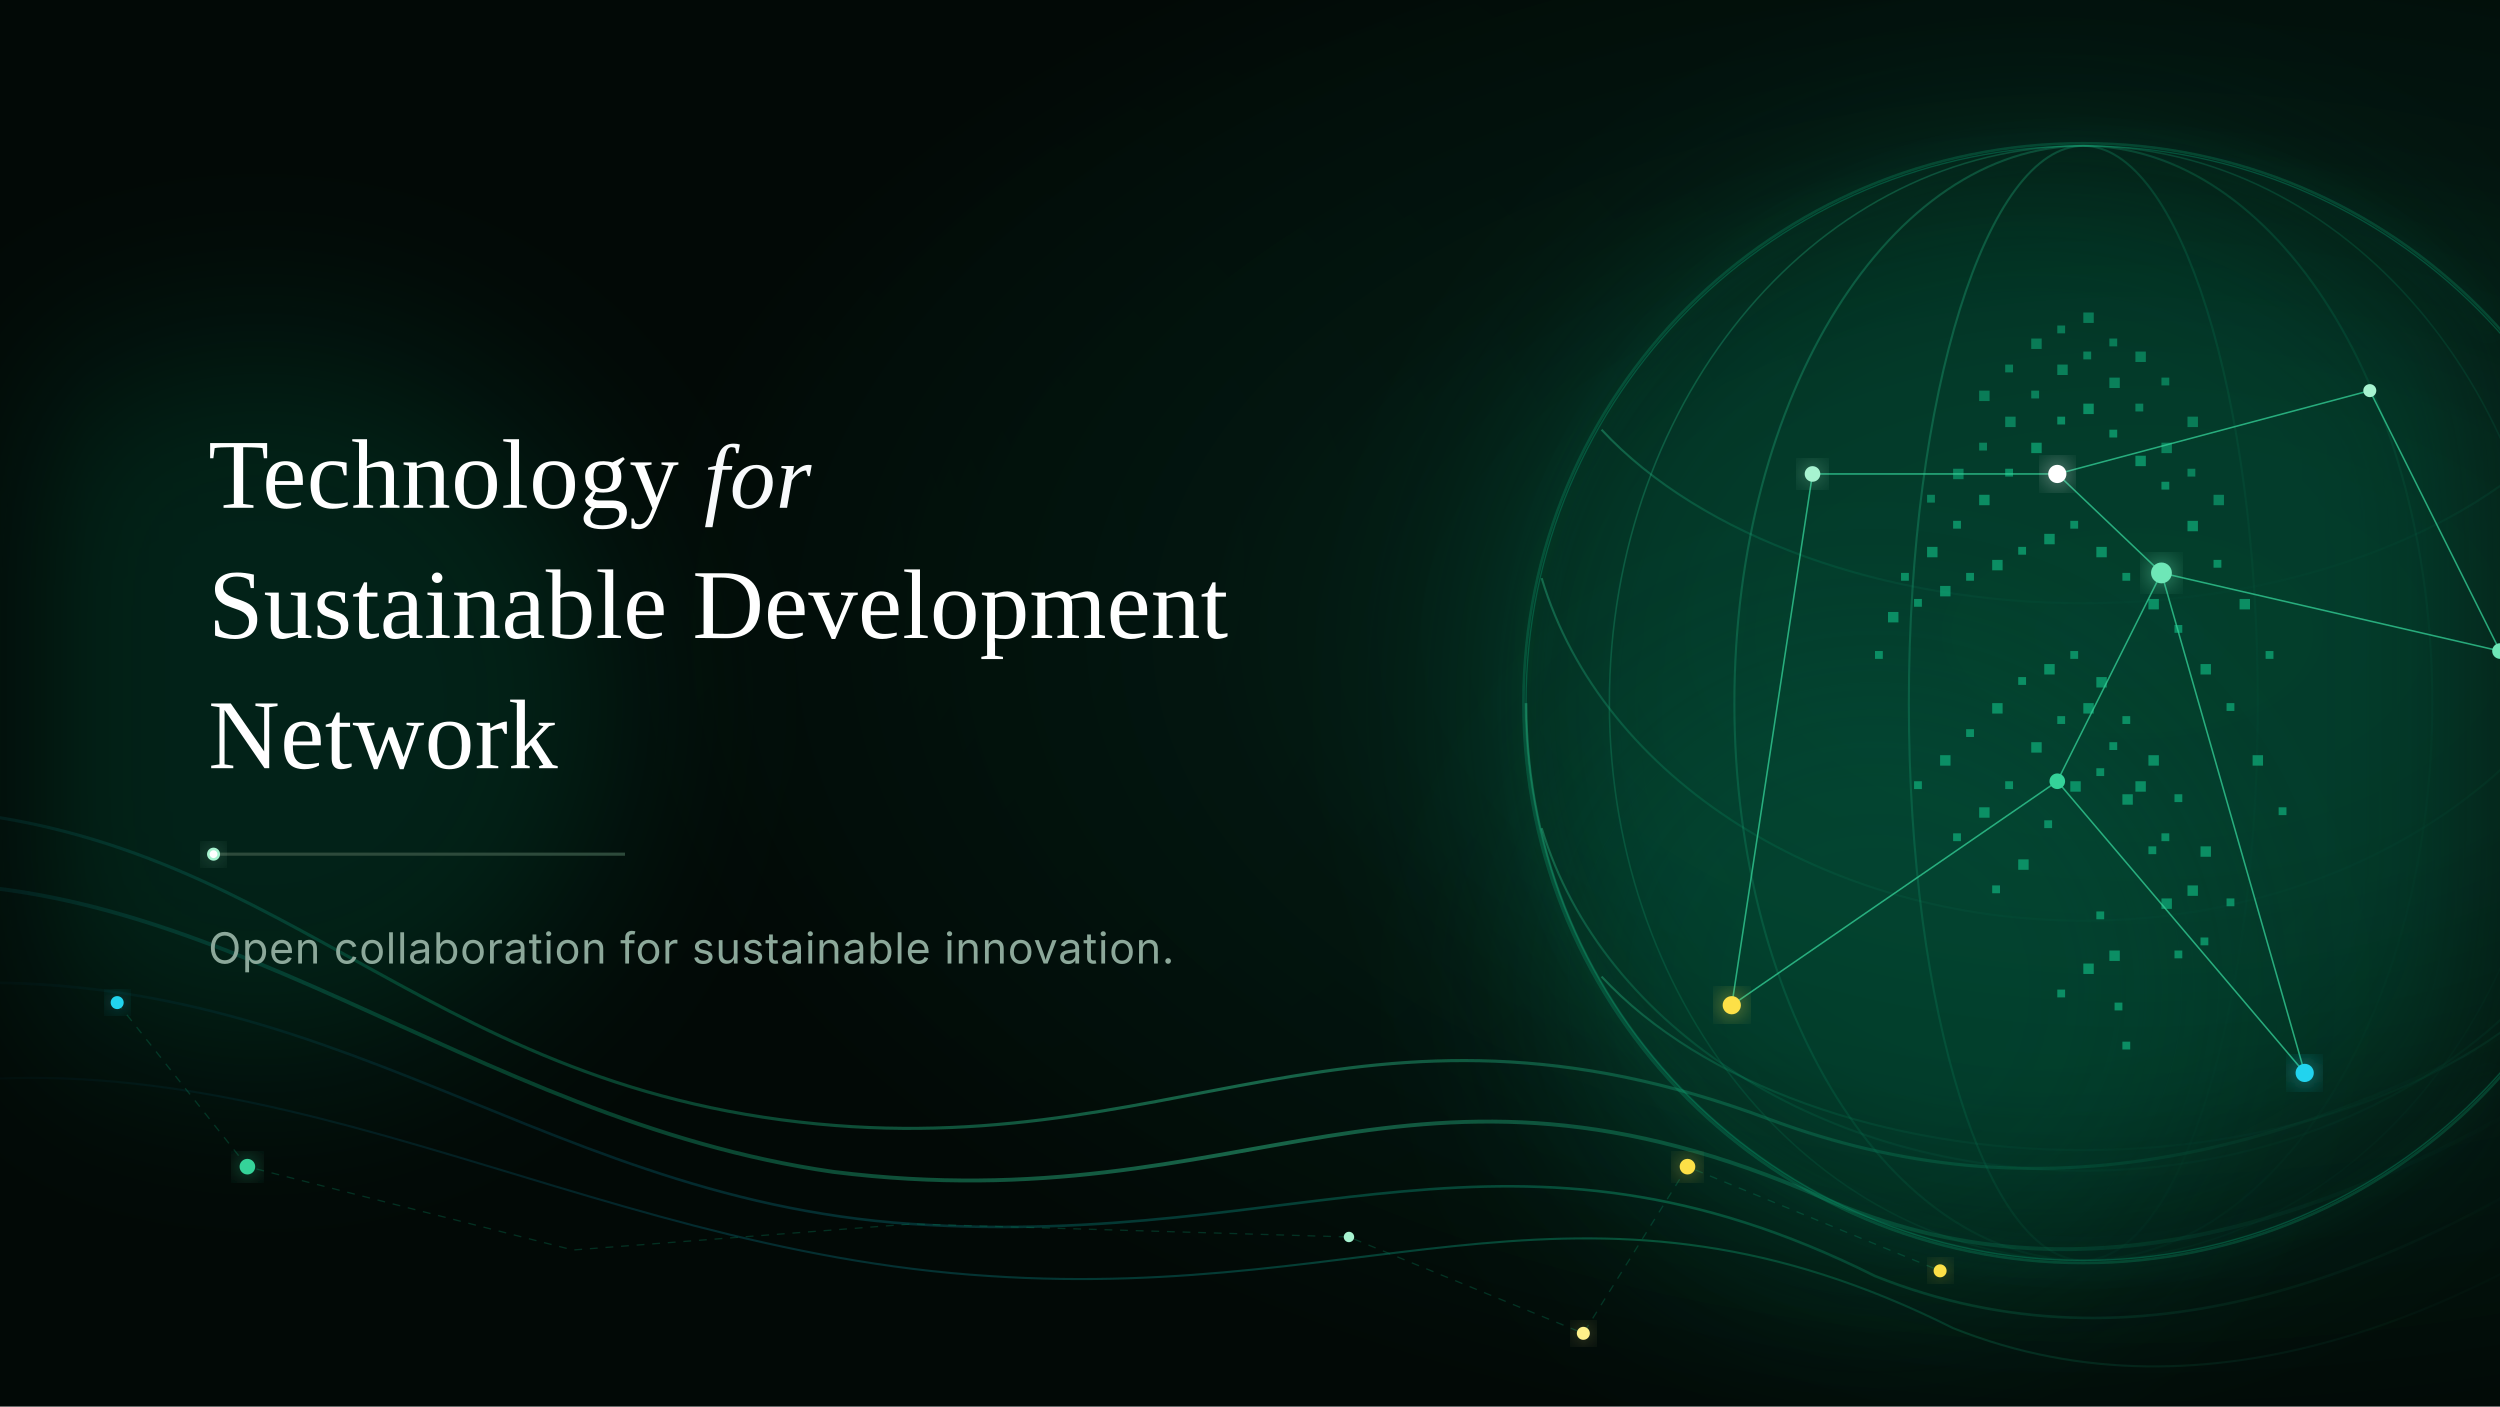
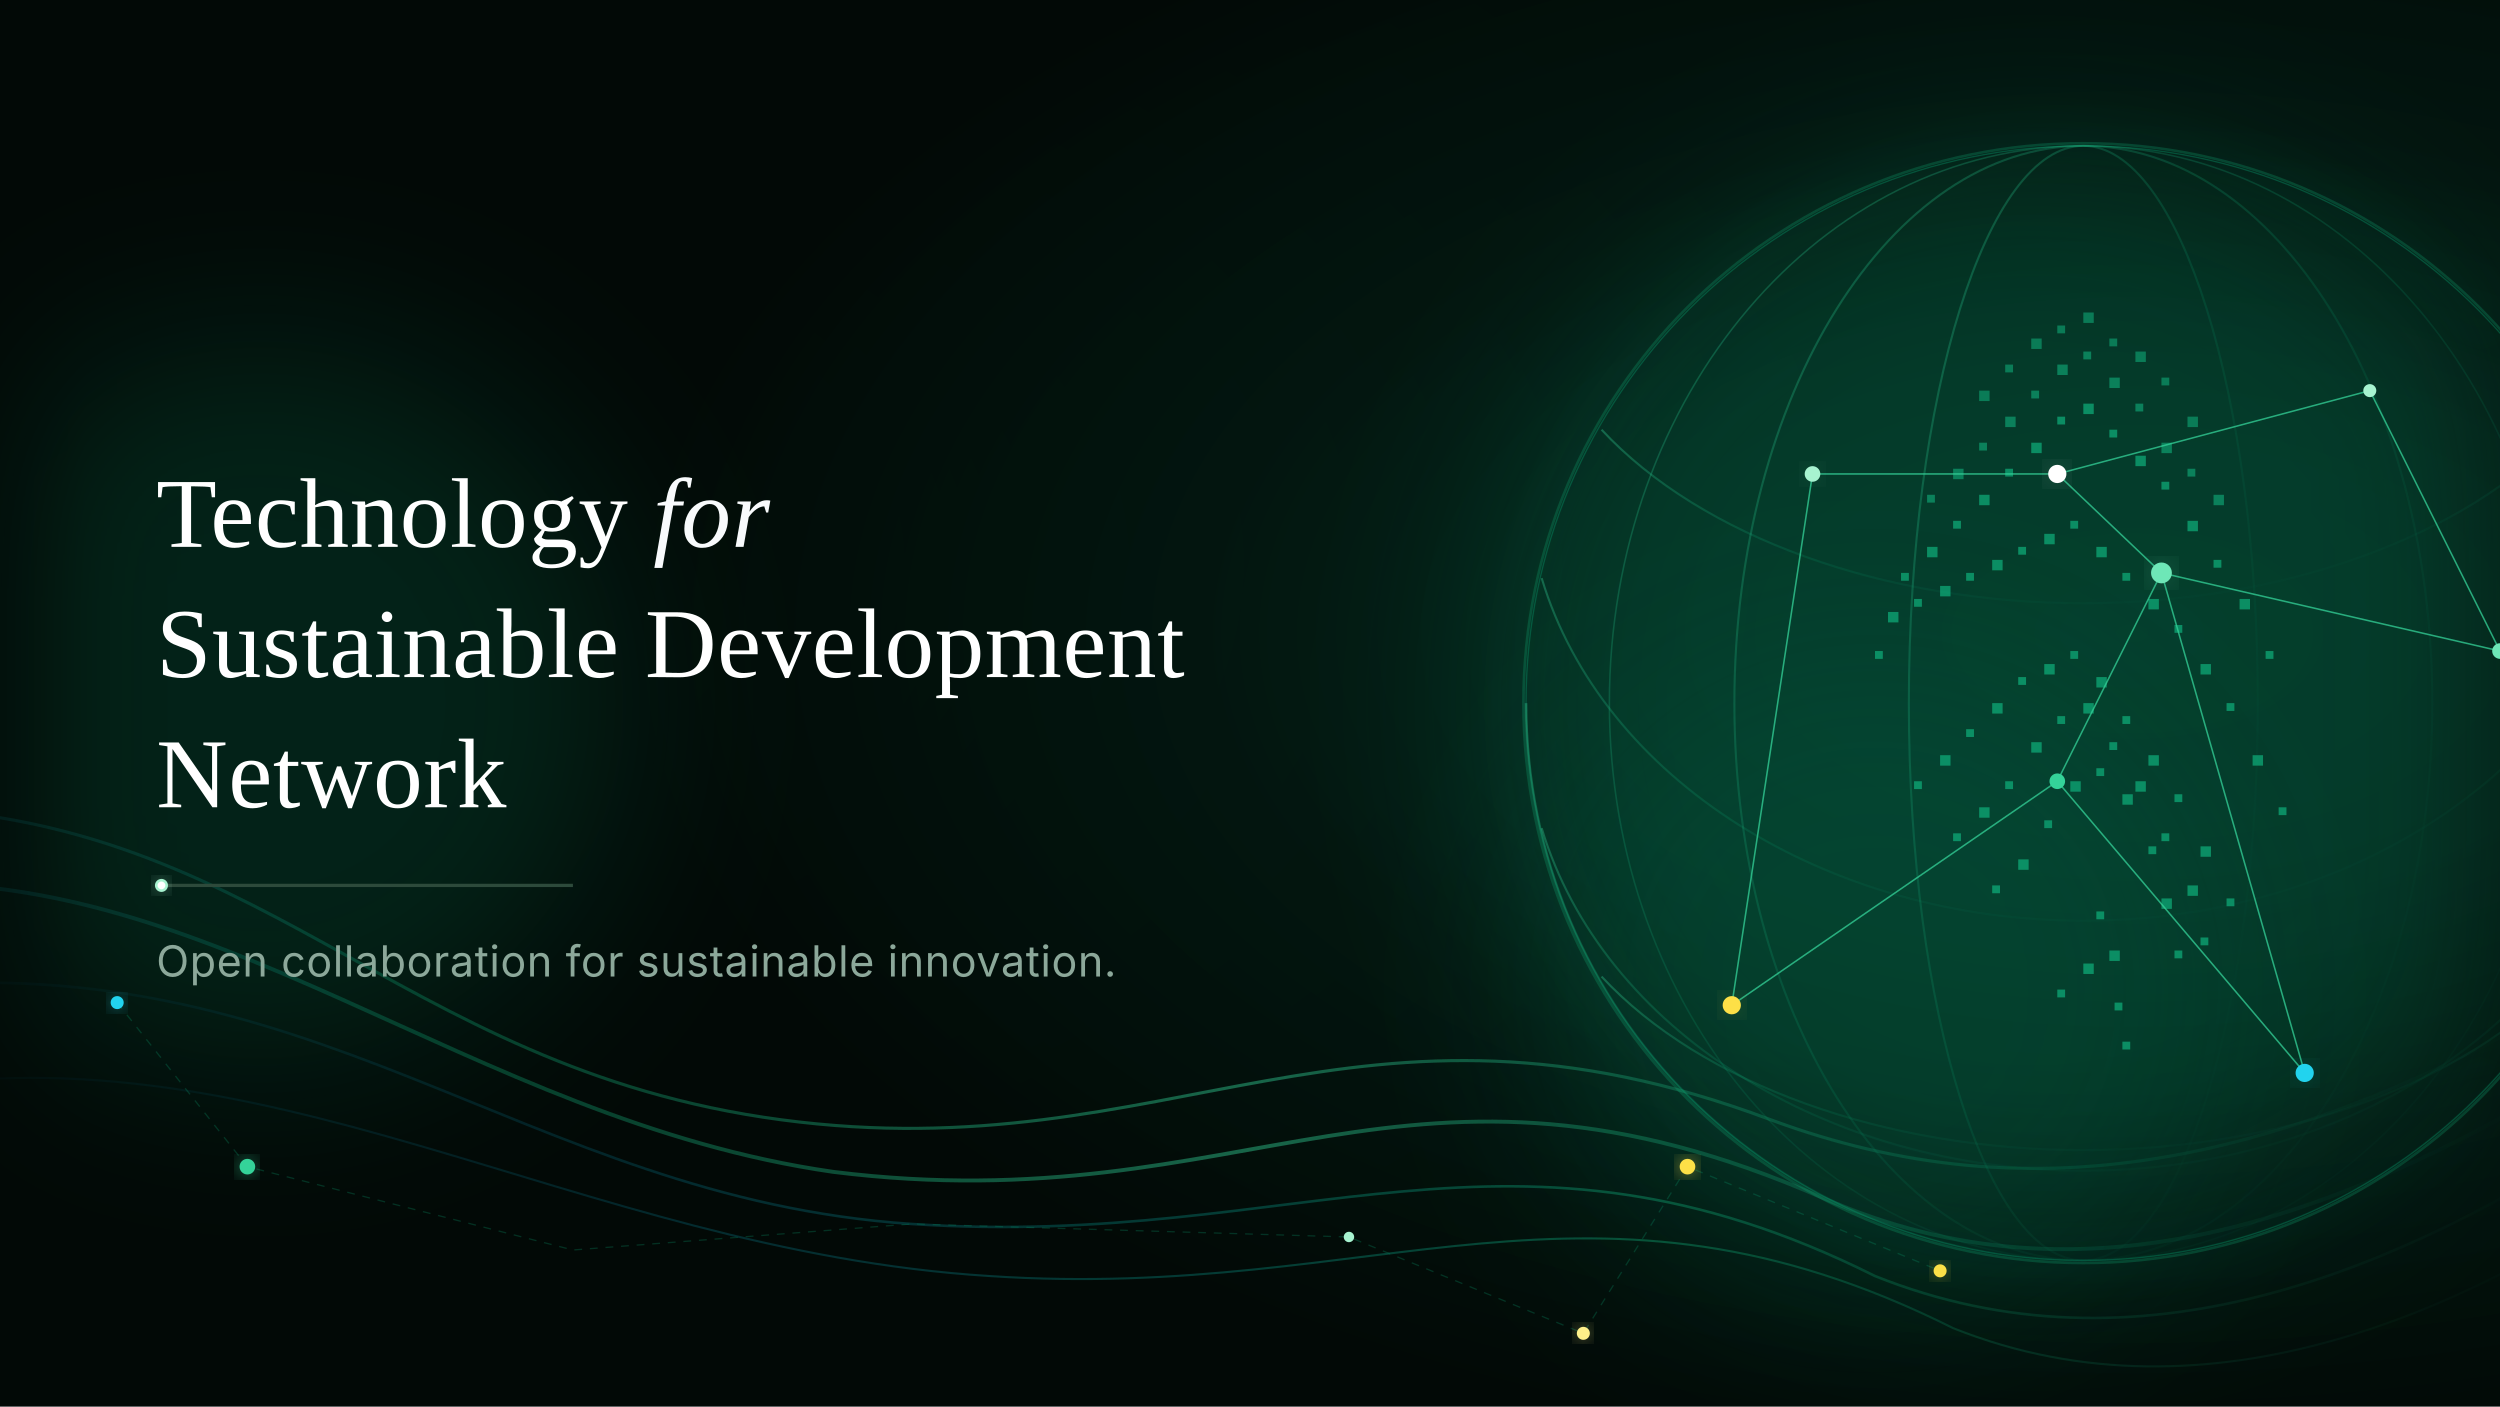
- <svg xmlns="http://www.w3.org/2000/svg" viewBox="0 0 960 540" width="100%" height="100%">
+ <svg xmlns="http://www.w3.org/2000/svg" viewBox="0 0 1920 1080" width="100%" height="100%" preserveAspectRatio="xMidYMid slice" style="display: block; background-color: #020906; margin: 0; padding: 0;">
  <defs>
    <radialGradient id="bg-radial-left" cx="10%" cy="40%" r="65%">
      <stop offset="0%" stop-color="#062e22" stop-opacity="0.7" />
      <stop offset="50%" stop-color="#03140e" stop-opacity="0.85" />
      <stop offset="100%" stop-color="#020906" stop-opacity="1" />
    </radialGradient>
    <radialGradient id="bg-radial-right" cx="85%" cy="45%" r="60%">
      <stop offset="0%" stop-color="#063d2d" stop-opacity="0.55" />
      <stop offset="60%" stop-color="#031710" stop-opacity="0.85" />
      <stop offset="100%" stop-color="#020906" stop-opacity="1" />
    </radialGradient>
-     <filter id="glow-soft" x="-50%" y="-50%" width="200%" height="200%">
-       <feGaussianBlur stdDeviation="5" result="blur" />
+     <filter id="glow-soft" x="-30%" y="-30%" width="160%" height="160%" color-interpolation-filters="sRGB">
+       <feGaussianBlur stdDeviation="8" result="blur" />
      <feMerge>
        <feMergeNode in="blur" />
        <feMergeNode in="SourceGraphic" />
      </feMerge>
    </filter>
-     <filter id="ambient-blur" x="-30%" y="-30%" width="160%" height="160%">
-       <feGaussianBlur stdDeviation="35" />
+     <filter id="ambient-blur" x="-50%" y="-50%" width="200%" height="200%" color-interpolation-filters="sRGB">
+       <feGaussianBlur stdDeviation="70" />
    </filter>
    <linearGradient id="wave-grad-1" x1="0%" y1="0%" x2="100%" y2="0%">
      <stop offset="0%" stop-color="#06b6d4" stop-opacity="0.05" />
      <stop offset="20%" stop-color="#10b981" stop-opacity="0.35" />
      <stop offset="50%" stop-color="#34d399" stop-opacity="0.55" />
      <stop offset="80%" stop-color="#059669" stop-opacity="0.25" />
      <stop offset="100%" stop-color="#022c22" stop-opacity="0.0" />
    </linearGradient>
    <linearGradient id="wave-grad-2" x1="0%" y1="0%" x2="100%" y2="0%">
      <stop offset="0%" stop-color="#0284c7" stop-opacity="0.0" />
      <stop offset="30%" stop-color="#06b6d4" stop-opacity="0.25" />
      <stop offset="65%" stop-color="#10b981" stop-opacity="0.45" />
      <stop offset="100%" stop-color="#064e3b" stop-opacity="0.0" />
    </linearGradient>
    <linearGradient id="globe-line-grad" x1="0%" y1="0%" x2="100%" y2="100%">
      <stop offset="0%" stop-color="#34d399" stop-opacity="0.35" />
      <stop offset="50%" stop-color="#059669" stop-opacity="0.18" />
      <stop offset="100%" stop-color="#022c22" stop-opacity="0.05" />
    </linearGradient>
  </defs>
-   <rect width="960" height="540" fill="#020906" />
-   <rect width="960" height="540" fill="url(#bg-radial-left)" />
-   <rect width="960" height="540" fill="url(#bg-radial-right)" />
-   <circle cx="100" cy="270" r="140" fill="#059669" opacity="0.18" filter="url(#ambient-blur)" />
-   <circle cx="780" cy="270" r="210" fill="#059669" opacity="0.22" filter="url(#ambient-blur)" />
-   <circle cx="720" cy="380" r="130" fill="#047857" opacity="0.15" filter="url(#ambient-blur)" />
+   <rect width="100%" height="100%" fill="#020906" />
+   <rect width="100%" height="100%" fill="url(#bg-radial-left)" />
+   <rect width="100%" height="100%" fill="url(#bg-radial-right)" />
+   <circle cx="200" cy="540" r="280" fill="#059669" opacity="0.18" filter="url(#ambient-blur)" />
+   <circle cx="1560" cy="540" r="420" fill="#059669" opacity="0.22" filter="url(#ambient-blur)" />
+   <circle cx="1440" cy="760" r="260" fill="#047857" opacity="0.15" filter="url(#ambient-blur)" />
  <g opacity="0.8">
-     <path d="M -50 310 C 100 310, 150 410, 300 430 C 450 450, 520 370, 680 430 C 780 467, 880 450, 1010 370" fill="none" stroke="url(#wave-grad-1)" stroke-width="1.2" />
-     <path d="M -50 340 C 80 330, 180 430, 320 450 C 480 470, 540 390, 700 460 C 800 504, 900 470, 1010 400" fill="none" stroke="url(#wave-grad-1)" stroke-width="1.5" />
-     <path d="M -50 380 C 120 360, 200 460, 350 470 C 500 480, 580 420, 720 490 C 820 530, 920 490, 1010 430" fill="none" stroke="url(#wave-grad-2)" stroke-width="1" />
-     <path d="M -50 420 C 100 390, 220 480, 380 490 C 530 500, 610 440, 750 510 C 850 550, 950 500, 1010 460" fill="none" stroke="url(#wave-grad-2)" stroke-width="0.8" />
-     <path d="M 45 385 L 95 448 L 220 480 L 350 470 L 518 475 L 608 512 L 648 448 L 745 488" fill="none" stroke="#059669" stroke-width="0.5" opacity="0.35" stroke-dasharray="3,3" />
+     <path d="M -100 620 C 200 620, 300 820, 600 860 C 900 900, 1040 740, 1360 860 C 1560 934, 1760 900, 2020 740" fill="none" stroke="url(#wave-grad-1)" stroke-width="2.4" />
+     <path d="M -100 680 C 160 660, 360 860, 640 900 C 960 940, 1080 780, 1400 920 C 1600 1008, 1800 940, 2020 800" fill="none" stroke="url(#wave-grad-1)" stroke-width="3" />
+     <path d="M -100 760 C 240 720, 400 920, 700 940 C 1000 960, 1160 840, 1440 980 C 1640 1060, 1840 980, 2020 860" fill="none" stroke="url(#wave-grad-2)" stroke-width="2" />
+     <path d="M -100 840 C 200 780, 440 960, 760 980 C 1060 1000, 1220 880, 1500 1020 C 1700 1100, 1900 1000, 2020 920" fill="none" stroke="url(#wave-grad-2)" stroke-width="1.6" />
+     <path d="M 90 770 L 190 896 L 440 960 L 700 940 L 1036 950 L 1216 1024 L 1296 896 L 1490 976" fill="none" stroke="#059669" stroke-width="1" opacity="0.35" stroke-dasharray="6,6" />
  </g>
-   <circle cx="45" cy="385" r="2.5" fill="#22d3ee" filter="url(#glow-soft)" />
-   <circle cx="95" cy="448" r="3" fill="#34d399" filter="url(#glow-soft)" />
-   <circle cx="518" cy="475" r="2" fill="#a7f3d0" />
-   <circle cx="608" cy="512" r="2.5" fill="#fef08a" filter="url(#glow-soft)" />
-   <circle cx="648" cy="448" r="3" fill="#fde047" filter="url(#glow-soft)" />
-   <circle cx="745" cy="488" r="2.5" fill="#fde047" filter="url(#glow-soft)" />
-   <g transform="translate(800, 270)">
+   <circle cx="90" cy="770" r="5" fill="#22d3ee" filter="url(#glow-soft)" />
+   <circle cx="190" cy="896" r="6" fill="#34d399" filter="url(#glow-soft)" />
+   <circle cx="1036" cy="950" r="4" fill="#a7f3d0" />
+   <circle cx="1216" cy="1024" r="5" fill="#fef08a" filter="url(#glow-soft)" />
+   <circle cx="1296" cy="896" r="6" fill="#fde047" filter="url(#glow-soft)" />
+   <circle cx="1490" cy="976" r="5" fill="#fde047" filter="url(#glow-soft)" />
+   <g transform="translate(1600, 540) scale(2)">
    <circle cx="0" cy="0" r="215" fill="none" stroke="#10b981" stroke-width="1" opacity="0.25" filter="url(#glow-soft)" />
    <circle cx="0" cy="0" r="214" fill="none" stroke="#059669" stroke-width="0.5" opacity="0.4" />
    <path d="M -214 0 A 214 214 0 0 0 214 0" fill="none" stroke="url(#globe-line-grad)" stroke-width="1" />
    <path d="M -208 -48 A 214 172 0 0 0 208 -48" fill="none" stroke="url(#globe-line-grad)" stroke-width="0.8" />
    <path d="M -208 48 A 214 172 0 0 0 208 48" fill="none" stroke="url(#globe-line-grad)" stroke-width="0.8" />
    <path d="M -185 105 A 214 134 0 0 0 185 105" fill="none" stroke="url(#globe-line-grad)" stroke-width="0.8" />
    <path d="M -185 -105 A 214 134 0 0 0 185 -105" fill="none" stroke="url(#globe-line-grad)" stroke-width="0.8" />
    <ellipse cx="0" cy="0" rx="67" ry="214" fill="none" stroke="url(#globe-line-grad)" stroke-width="0.8" />
    <ellipse cx="0" cy="0" rx="134" ry="214" fill="none" stroke="url(#globe-line-grad)" stroke-width="0.8" />
    <ellipse cx="0" cy="0" rx="182" ry="214" fill="none" stroke="url(#globe-line-grad)" stroke-width="0.6" />
    <g fill="#10b981" opacity="0.65">
      <path d="M -40 -120 h4 v4 h-4 z M -30 -130 h3 v3 h-3 z M -20 -140 h4 v4 h-4 z M -10 -145 h3 v3 h-3 z M 0 -150 h4 v4 h-4 z M 10 -140 h3 v3 h-3 z M 20 -135 h4 v4 h-4 z M 30 -125 h3 v3 h-3 z M 40 -110 h4 v4 h-4 z" opacity="0.8" />
      <path d="M -60 -80 h3 v3 h-3 z M -50 -90 h4 v4 h-4 z M -40 -100 h3 v3 h-3 z M -30 -110 h4 v4 h-4 z M -20 -120 h3 v3 h-3 z M -10 -130 h4 v4 h-4 z M 0 -135 h3 v3 h-3 z M 10 -125 h4 v4 h-4 z M 20 -115 h3 v3 h-3 z M 30 -100 h4 v4 h-4 z M 40 -90 h3 v3 h-3 z M 50 -80 h4 v4 h-4 z" opacity="0.85" />
      <path d="M -70 -50 h3 v3 h-3 z M -60 -60 h4 v4 h-4 z M -50 -70 h3 v3 h-3 z M -40 -80 h4 v4 h-4 z M -30 -90 h3 v3 h-3 z M -20 -100 h4 v4 h-4 z M -10 -110 h3 v3 h-3 z M 0 -115 h4 v4 h-4 z M 10 -105 h3 v3 h-3 z M 20 -95 h4 v4 h-4 z M 30 -85 h3 v3 h-3 z M 40 -70 h4 v4 h-4 z M 50 -55 h3 v3 h-3 z M 60 -40 h4 v4 h-4 z M 70 -20 h3 v3 h-3 z" />
      <path d="M -80 -20 h3 v3 h-3 z M -75 -35 h4 v4 h-4 z M -65 -40 h3 v3 h-3 z M -55 -45 h4 v4 h-4 z M -45 -50 h3 v3 h-3 z M -35 -55 h4 v4 h-4 z M -25 -60 h3 v3 h-3 z M -15 -65 h4 v4 h-4 z M -5 -70 h3 v3 h-3 z M 5 -60 h4 v4 h-4 z M 15 -50 h3 v3 h-3 z M 25 -40 h4 v4 h-4 z M 35 -30 h3 v3 h-3 z M 45 -15 h4 v4 h-4 z M 55 0 h3 v3 h-3 z M 65 20 h4 v4 h-4 z M 75 40 h3 v3 h-3 z" />
      <path d="M -65 30 h3 v3 h-3 z M -55 20 h4 v4 h-4 z M -45 10 h3 v3 h-3 z M -35 0 h4 v4 h-4 z M -25 -10 h3 v3 h-3 z M -15 -15 h4 v4 h-4 z M -5 -20 h3 v3 h-3 z M 5 -10 h4 v4 h-4 z M 15 5 h3 v3 h-3 z M 25 20 h4 v4 h-4 z M 35 35 h3 v3 h-3 z M 45 55 h4 v4 h-4 z M 55 75 h3 v3 h-3 z" />
      <path d="M -50 50 h3 v3 h-3 z M -40 40 h4 v4 h-4 z M -30 30 h3 v3 h-3 z M -20 15 h4 v4 h-4 z M -10 5 h3 v3 h-3 z M 0 0 h4 v4 h-4 z M 10 15 h3 v3 h-3 z M 20 30 h4 v4 h-4 z M 30 50 h3 v3 h-3 z M 40 70 h4 v4 h-4 z M 45 90 h3 v3 h-3 z" />
      <path d="M -35 70 h3 v3 h-3 z M -25 60 h4 v4 h-4 z M -15 45 h3 v3 h-3 z M -5 30 h4 v4 h-4 z M 5 25 h3 v3 h-3 z M 15 35 h4 v4 h-4 z M 25 55 h3 v3 h-3 z M 30 75 h4 v4 h-4 z M 35 95 h3 v3 h-3 z" />
      <path d="M -10 110 h3 v3 h-3 z M 0 100 h4 v4 h-4 z M 5 80 h3 v3 h-3 z M 10 95 h4 v4 h-4 z M 12 115 h3 v3 h-3 z M 15 130 h3 v3 h-3 z" />
    </g>
    <g stroke="#34d399" stroke-width="0.6" opacity="0.75">
      <line x1="-104" y1="-88" x2="-10" y2="-88" />
      <line x1="-10" y1="-88" x2="30" y2="-50" />
      <line x1="30" y1="-50" x2="-10" y2="30" />
      <line x1="-10" y1="30" x2="-135" y2="116" />
      <line x1="-135" y1="116" x2="-104" y2="-88" />
      <line x1="-10" y1="-88" x2="110" y2="-120" />
      <line x1="110" y1="-120" x2="160" y2="-20" />
      <line x1="160" y1="-20" x2="30" y2="-50" />
      <line x1="30" y1="-50" x2="85" y2="142" />
      <line x1="85" y1="142" x2="-10" y2="30" />
    </g>
    <circle cx="-104" cy="-88" r="3" fill="#a7f3d0" filter="url(#glow-soft)" />
    <circle cx="-10" cy="-88" r="3.5" fill="#ffffff" filter="url(#glow-soft)" />
    <circle cx="30" cy="-50" r="4" fill="#6ee7b7" filter="url(#glow-soft)" />
    <circle cx="-10" cy="30" r="3" fill="#34d399" />
    <circle cx="-135" cy="116" r="3.5" fill="#fde047" filter="url(#glow-soft)" />
    <circle cx="110" cy="-120" r="2.5" fill="#a7f3d0" />
    <circle cx="160" cy="-20" r="3" fill="#6ee7b7" />
    <circle cx="85" cy="142" r="3.5" fill="#22d3ee" filter="url(#glow-soft)" />
  </g>
-   <g font-family="'Georgia', 'Times New Roman', 'Source Serif Pro', serif" fill="#ffffff">
-     <text x="80" y="195" font-size="38" font-weight="normal" letter-spacing="0.2">
-       Technology <tspan font-style="italic" font-weight="normal" font-size="35" fill="#f8fafc">for</tspan>
+   <g font-family="Georgia, 'Times New Roman', serif" fill="#ffffff">
+     <text x="120" y="420" font-size="76" font-weight="normal" letter-spacing="0.5">
+       Technology <tspan font-style="italic" font-weight="normal" font-size="76" fill="#f8fafc">for</tspan>
    </text>
-     <text x="80" y="245" font-size="38" font-weight="normal" letter-spacing="0.1" fill="#ffffff">
+     <text x="120" y="520" font-size="76" font-weight="normal" letter-spacing="0.5" fill="#ffffff">
      Sustainable Development
    </text>
-     <text x="80" y="295" font-size="38" font-weight="normal" letter-spacing="0.2" fill="#ffffff">
+     <text x="120" y="620" font-size="76" font-weight="normal" letter-spacing="0.5" fill="#ffffff">
      Network
    </text>
  </g>
-   <g transform="translate(80, 328)">
-     <line x1="0" y1="0" x2="160" y2="0" stroke="#2d4a3b" stroke-width="1.2" />
-     <circle cx="2" cy="0" r="2.5" fill="#a7f3d0" filter="url(#glow-soft)" />
-     <circle cx="2" cy="0" r="1.5" fill="#ffffff" />
+   <g transform="translate(120, 680)">
+     <line x1="0" y1="0" x2="320" y2="0" stroke="#2d4a3b" stroke-width="2.5" />
+     <circle cx="4" cy="0" r="5" fill="#a7f3d0" filter="url(#glow-soft)" />
+     <circle cx="4" cy="0" r="3" fill="#ffffff" />
  </g>
-   <text x="80" y="370" font-family="'Inter', 'Segoe UI', 'Helvetica Neue', Arial, sans-serif" font-size="16.5" font-weight="400" fill="#8ca89a" letter-spacing="0.3">
+   <text x="120" y="750" font-family="Inter, 'Segoe UI', Arial, sans-serif" font-size="33" font-weight="400" fill="#8ca89a" letter-spacing="0.5">
    Open collaboration for sustainable innovation.
  </text>
</svg>
